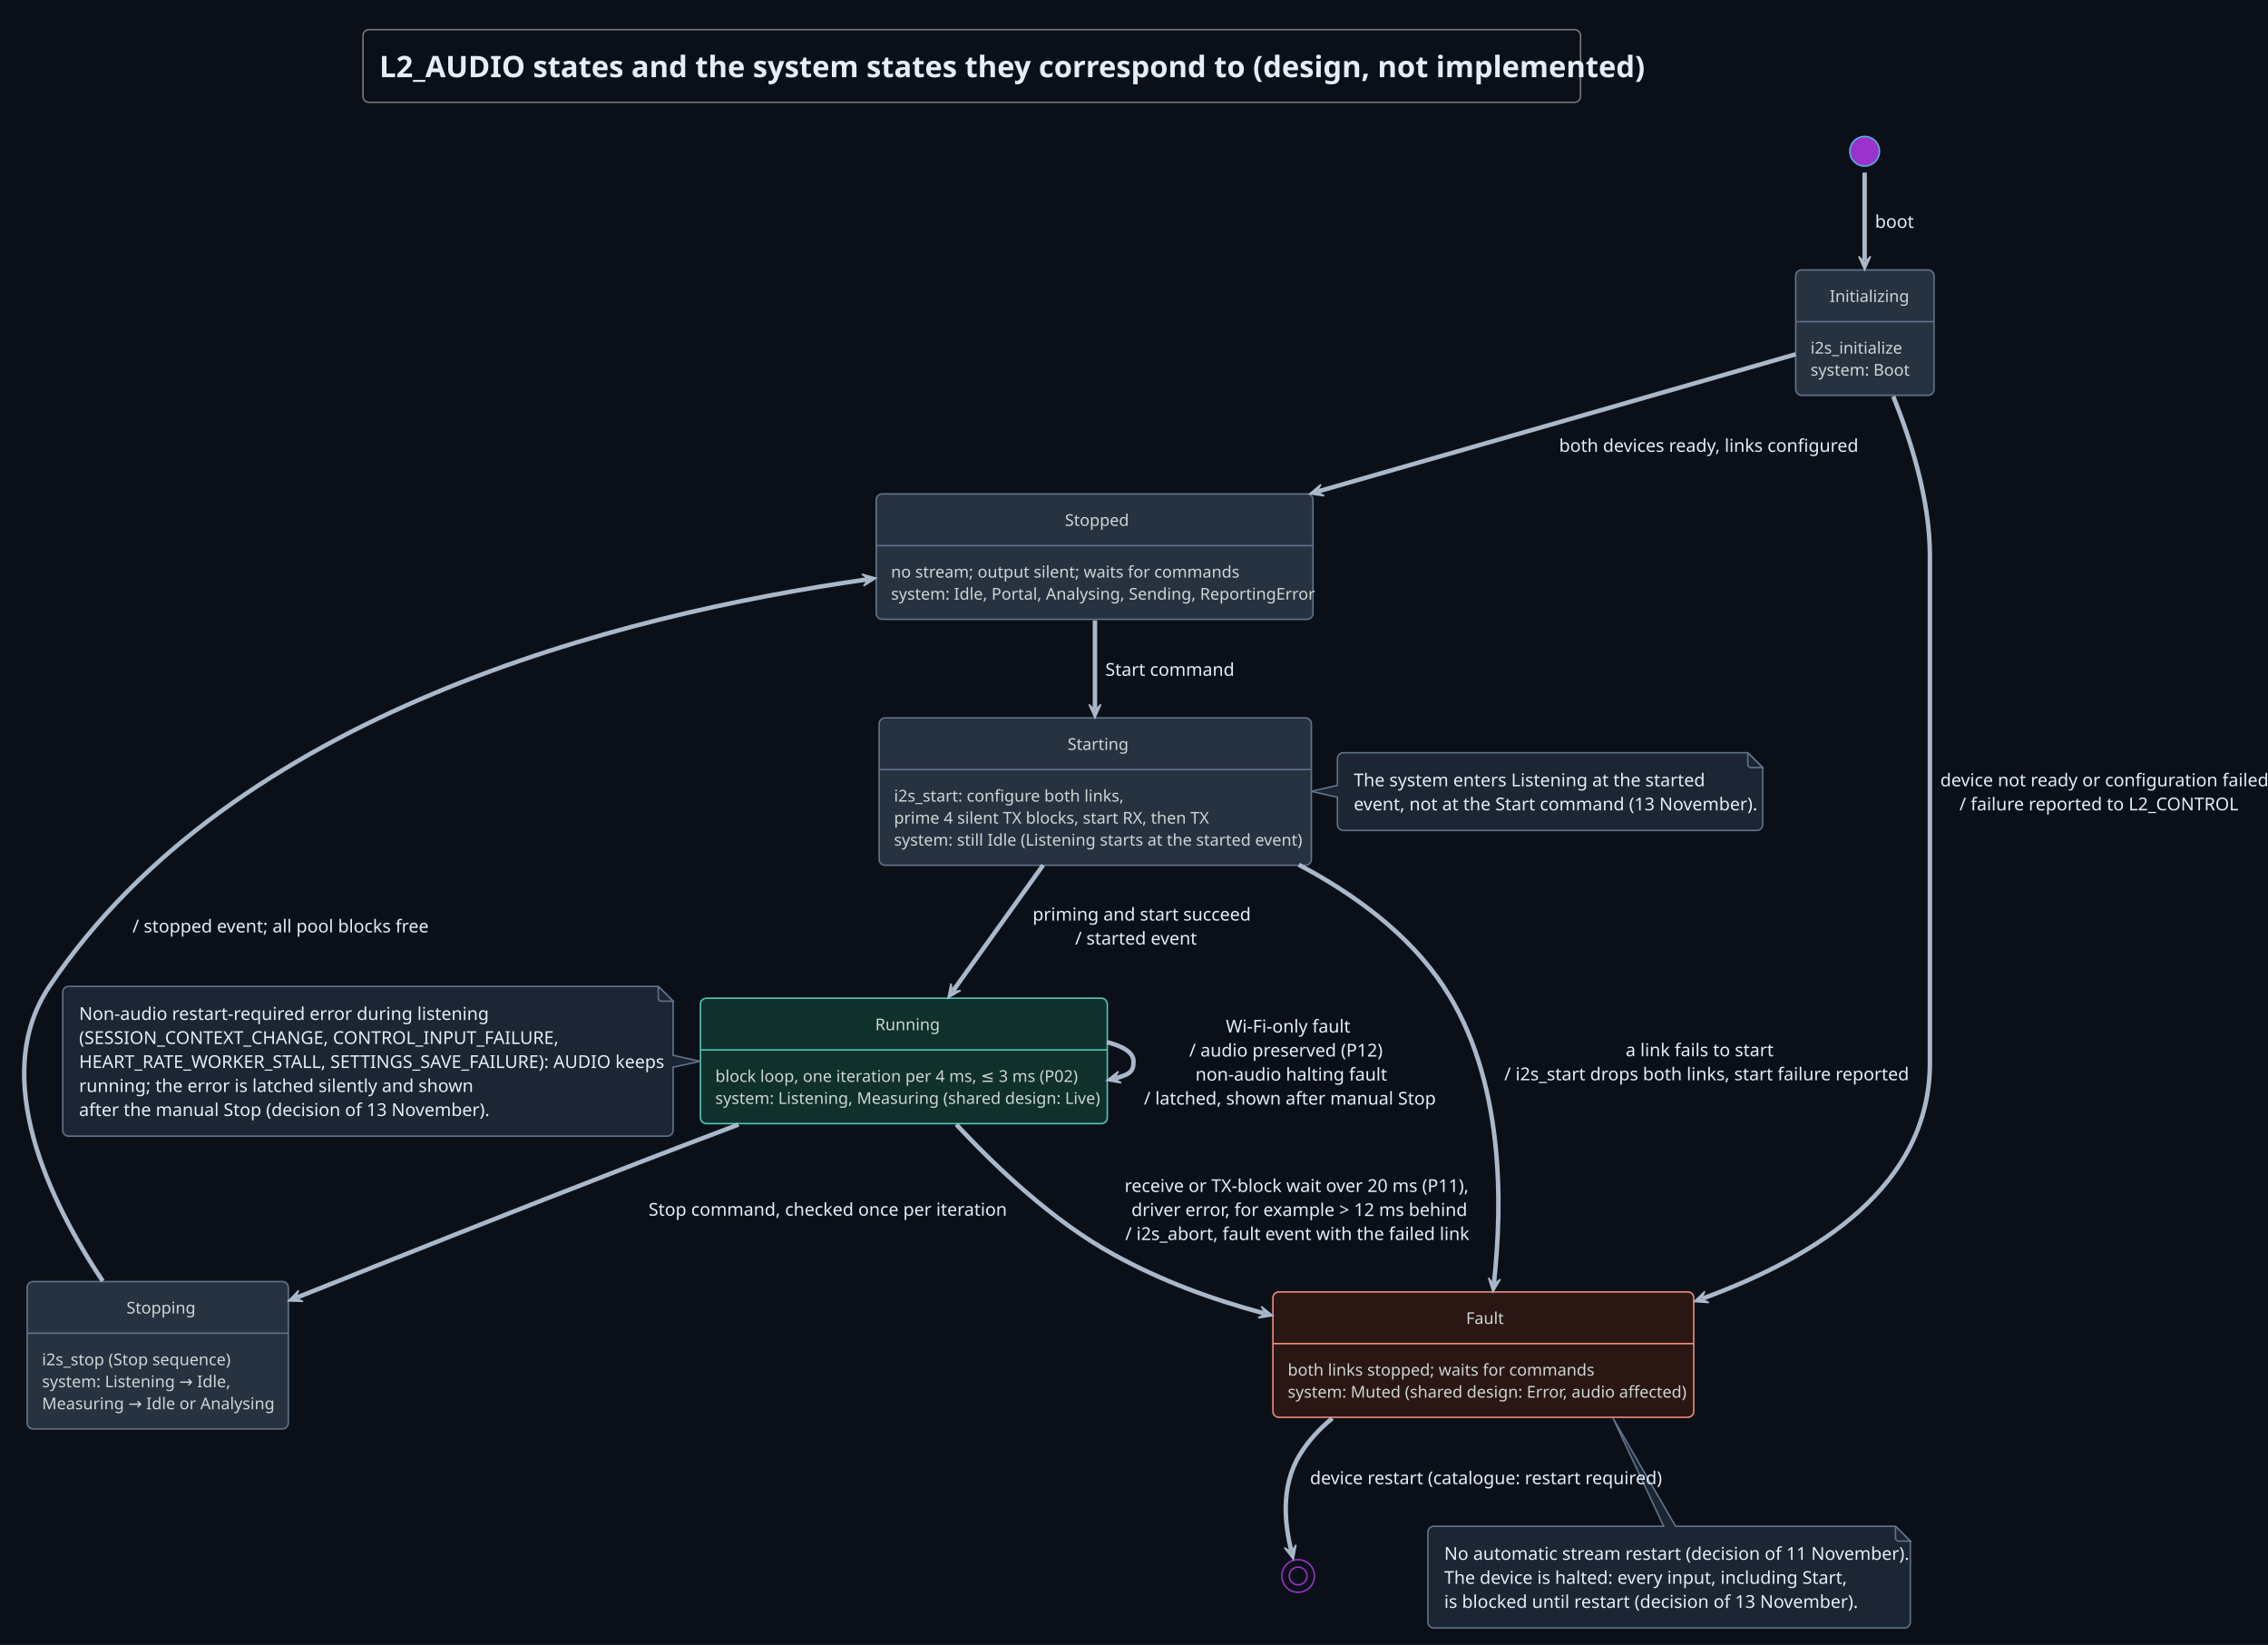
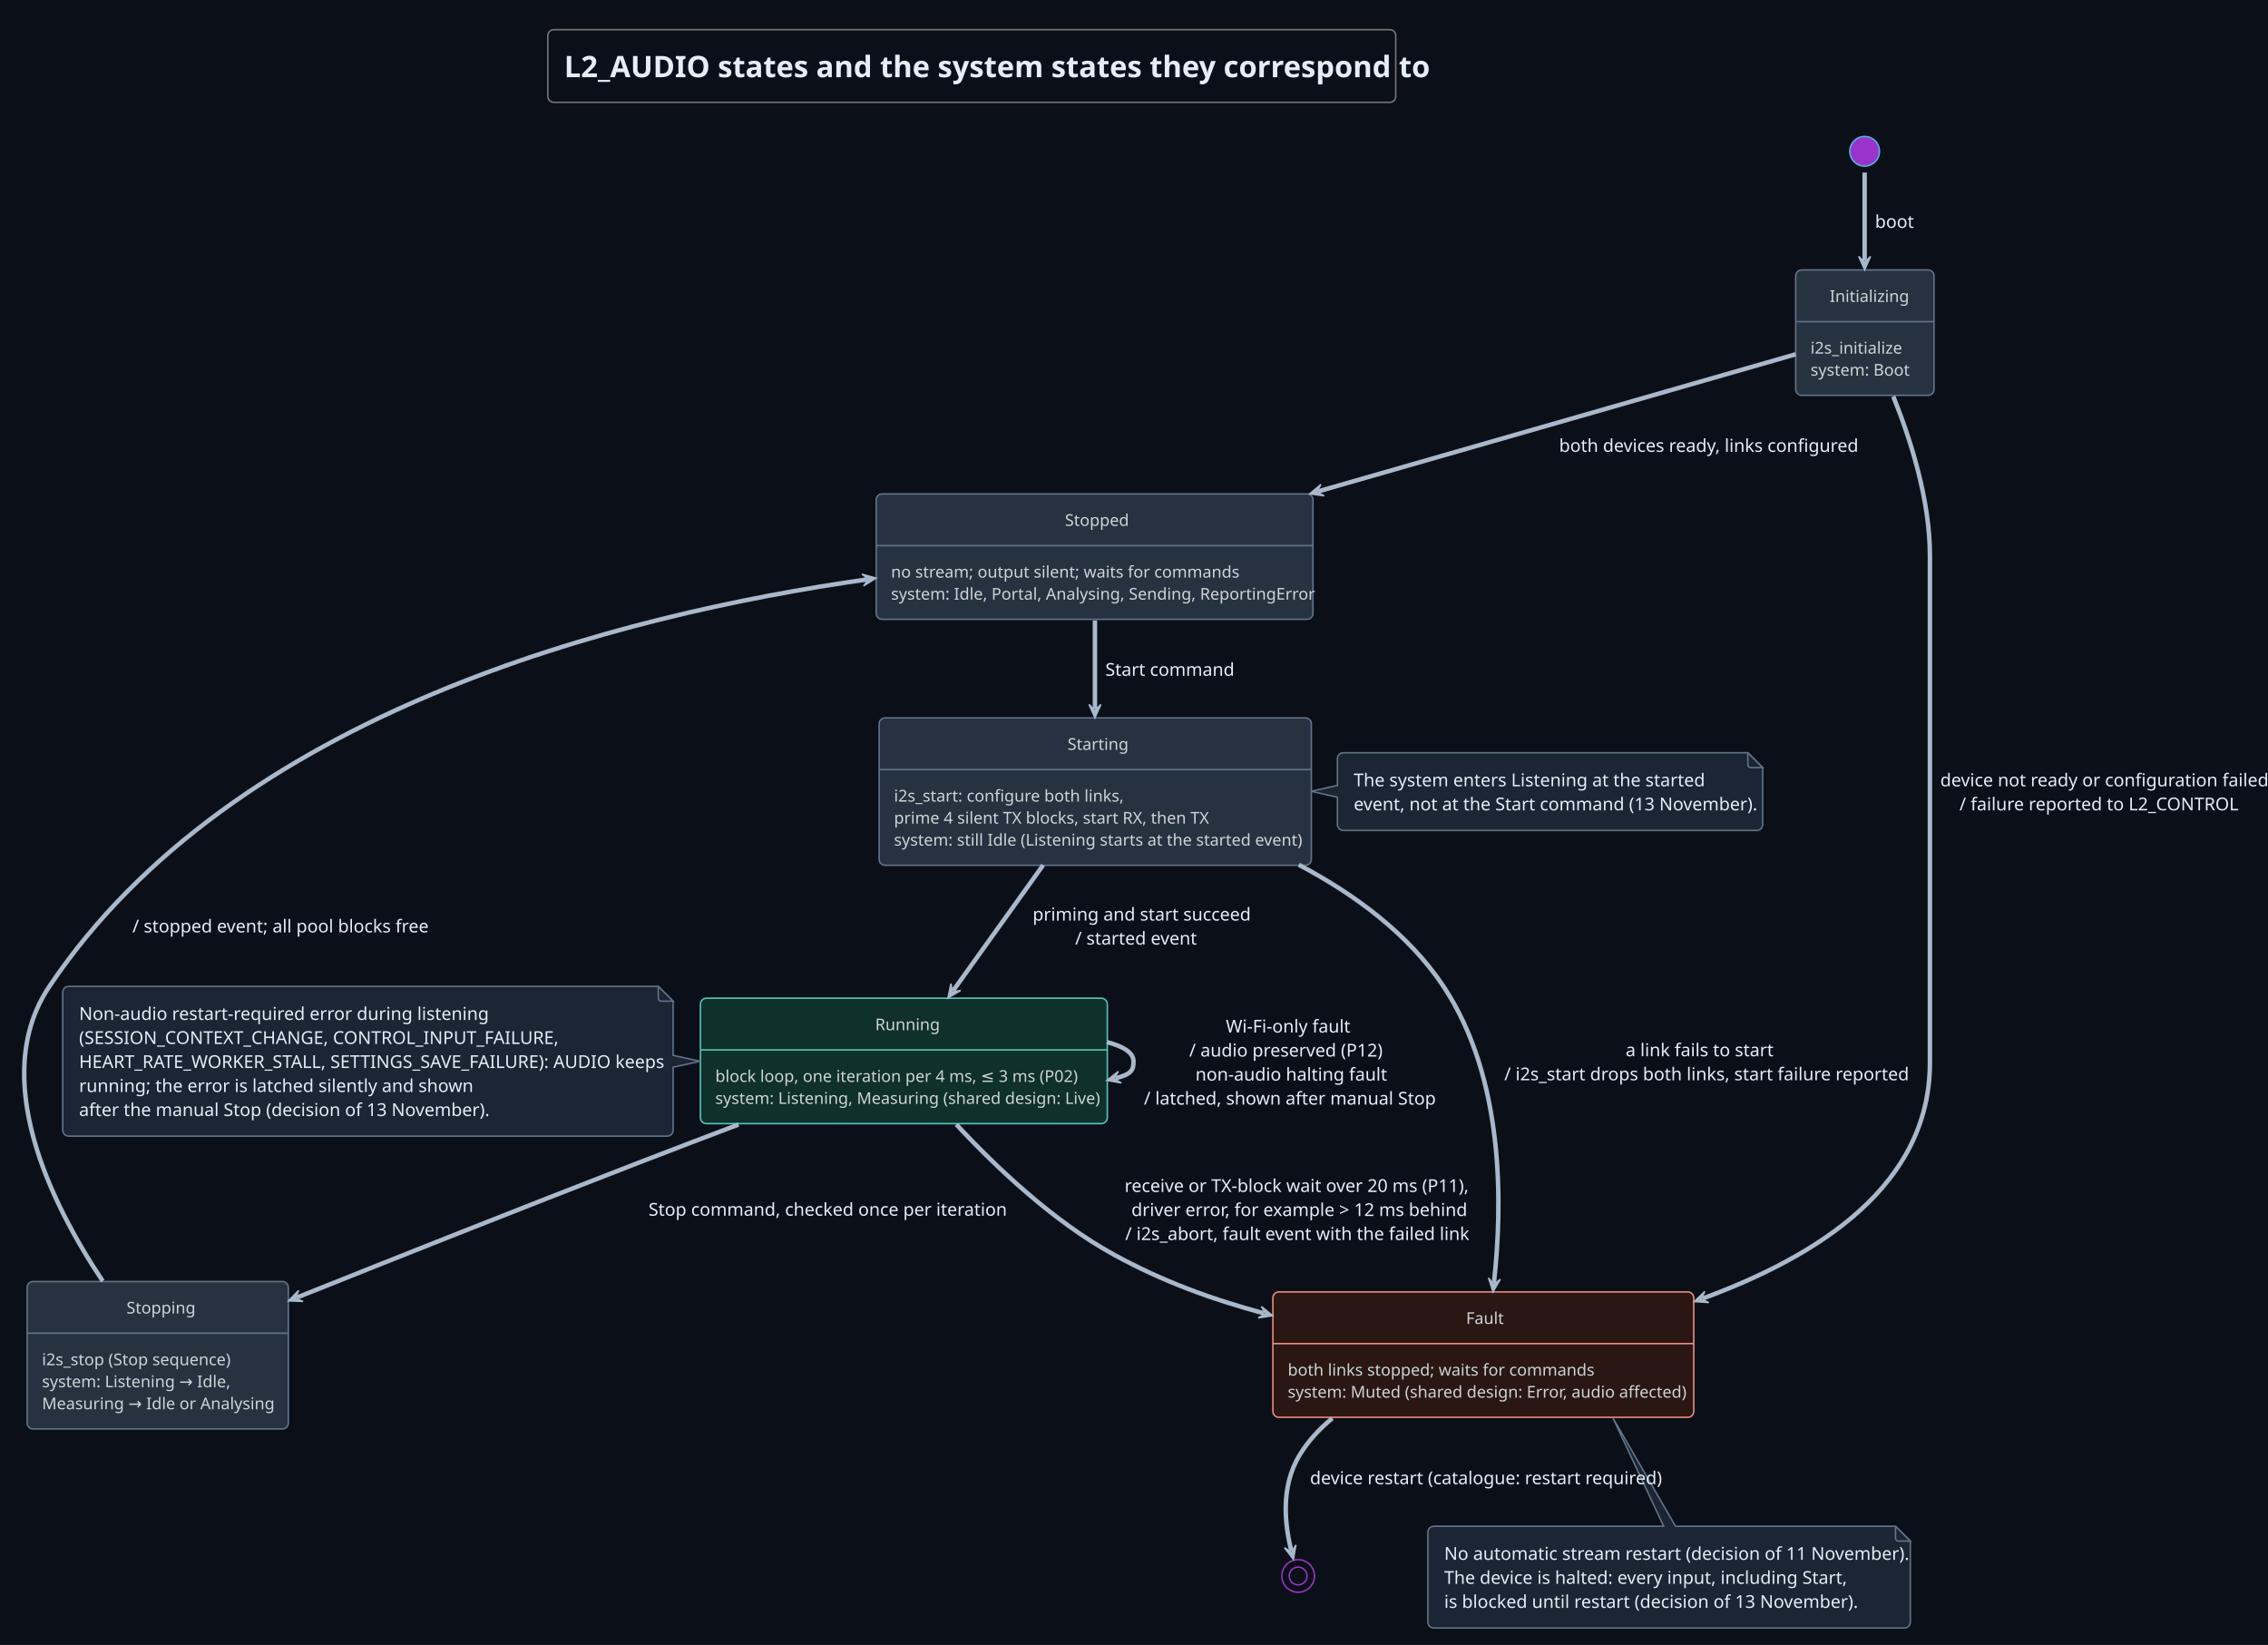
<svg xmlns="http://www.w3.org/2000/svg" contentStyleType="text/css" data-diagram-type="STATE" height="1155.208px" preserveAspectRatio="none" style="width:1593px;height:1155px;background:#0B1018;" version="1.1" viewBox="0 0 1593 1155" width="1593.75px" zoomAndPan="magnify">
  <defs />
  <g>
    <rect fill="#0B1018" height="1155.208" style="stroke:none;stroke-width:1.042;" width="1593.75" x="0" y="0" />
    <g class="title" data-source-line="26">
-       <rect fill="none" height="51.033" rx="4.167" ry="4.167" style="stroke:#777777;stroke-width:1.042;" width="855.172" x="254.966" y="20.833" />
-       <text fill="#E6EDF7" font-family="sans-serif" font-size="20.833" font-weight="bold" lengthAdjust="spacing" textLength="832.255" x="266.425" y="54.224">L2_AUDIO states and the system states they correspond to (design, not implemented)</text>
+       <rect fill="none" height="51.033" rx="4.167" ry="4.167" style="stroke:#777777;stroke-width:1.042;" width="595.548" x="384.778" y="20.833" />
+       <text fill="#E6EDF7" font-family="sans-serif" font-size="20.833" font-weight="bold" lengthAdjust="spacing" textLength="572.632" x="396.236" y="54.224">L2_AUDIO states and the system states they correspond to</text>
    </g>
    <g class="entity" data-qualified-name="Initializing" id="ent0002">
      <rect fill="#273241" height="88.059" rx="4.167" ry="4.167" style="stroke:#61738A;stroke-width:1.042;" width="97.169" x="1261.258" y="189.575" />
      <line style="stroke:#61738A;stroke-width:1.042;" x1="1261.258" x2="1358.427" y1="225.873" y2="225.873" />
      <text fill="#CDD5D5" font-family="sans-serif" font-size="11.458" lengthAdjust="spacing" textLength="49.414" x="1285.135" y="212.054">Initializing</text>
      <text fill="#CDD5D5" font-family="sans-serif" font-size="11.458" lengthAdjust="spacing" textLength="62.003" x="1271.674" y="248.352">i2s_initialize</text>
      <text fill="#CDD5D5" font-family="sans-serif" font-size="11.458" lengthAdjust="spacing" textLength="65.919" x="1271.674" y="263.816">system: Boot</text>
    </g>
    <g class="entity" data-qualified-name="Stopped" id="ent0003">
      <rect fill="#273241" height="88.059" rx="4.167" ry="4.167" style="stroke:#61738A;stroke-width:1.042;" width="306.787" x="615.424" y="346.867" />
      <line style="stroke:#61738A;stroke-width:1.042;" x1="615.424" x2="922.211" y1="383.164" y2="383.164" />
      <text fill="#CDD5D5" font-family="sans-serif" font-size="11.458" lengthAdjust="spacing" textLength="41.637" x="747.999" y="369.346">Stopped</text>
      <text fill="#CDD5D5" font-family="sans-serif" font-size="11.458" lengthAdjust="spacing" textLength="228.607" x="625.841" y="405.644">no stream; output silent; waits for commands</text>
      <text fill="#CDD5D5" font-family="sans-serif" font-size="11.458" lengthAdjust="spacing" textLength="275.537" x="625.841" y="421.108">system: Idle, Portal, Analysing, Sending, ReportingError</text>
    </g>
    <g class="entity" data-qualified-name="Starting" id="ent0004">
      <rect fill="#273241" height="103.524" rx="4.167" ry="4.167" style="stroke:#61738A;stroke-width:1.042;" width="303.565" x="617.508" y="504.159" />
      <line style="stroke:#61738A;stroke-width:1.042;" x1="617.508" x2="921.072" y1="540.456" y2="540.456" />
      <text fill="#CDD5D5" font-family="sans-serif" font-size="11.458" lengthAdjust="spacing" textLength="38.896" x="749.842" y="526.638">Starting</text>
      <text fill="#CDD5D5" font-family="sans-serif" font-size="11.458" lengthAdjust="spacing" textLength="152.875" x="627.924" y="562.935">i2s_start: configure both links,</text>
      <text fill="#CDD5D5" font-family="sans-serif" font-size="11.458" lengthAdjust="spacing" textLength="211.464" x="627.924" y="578.4">prime 4 silent TX blocks, start RX, then TX</text>
      <text fill="#CDD5D5" font-family="sans-serif" font-size="11.458" lengthAdjust="spacing" textLength="272.315" x="627.924" y="593.864">system: still Idle (Listening starts at the started event)</text>
    </g>
    <g class="entity" data-qualified-name="Running" id="ent0005">
      <rect fill="#10302B" height="88.059" rx="4.167" ry="4.167" style="stroke:#52C7B4;stroke-width:1.042;" width="285.762" x="491.987" y="701.034" />
      <line style="stroke:#52C7B4;stroke-width:1.042;" x1="491.987" x2="777.748" y1="737.331" y2="737.331" />
      <text fill="#CDD5D5" font-family="sans-serif" font-size="11.458" lengthAdjust="spacing" textLength="40.272" x="614.732" y="723.513">Running</text>
      <text fill="#CDD5D5" font-family="sans-serif" font-size="11.458" lengthAdjust="spacing" textLength="245.504" x="502.404" y="759.81">block loop, one iteration per 4 ms, ≤ 3 ms (P02)</text>
      <text fill="#CDD5D5" font-family="sans-serif" font-size="11.458" lengthAdjust="spacing" textLength="254.512" x="502.404" y="775.275">system: Listening, Measuring (shared design: Live)</text>
    </g>
    <g class="entity" data-qualified-name="Stopping" id="ent0006">
      <rect fill="#273241" height="103.524" rx="4.167" ry="4.167" style="stroke:#61738A;stroke-width:1.042;" width="183.453" x="19.07" y="899.992" />
      <line style="stroke:#61738A;stroke-width:1.042;" x1="19.07" x2="202.524" y1="936.289" y2="936.289" />
      <text fill="#CDD5D5" font-family="sans-serif" font-size="11.458" lengthAdjust="spacing" textLength="43.931" x="88.831" y="922.471">Stopping</text>
      <text fill="#CDD5D5" font-family="sans-serif" font-size="11.458" lengthAdjust="spacing" textLength="128.615" x="29.487" y="958.769">i2s_stop (Stop sequence)</text>
      <text fill="#CDD5D5" font-family="sans-serif" font-size="11.458" lengthAdjust="spacing" textLength="127.731" x="29.487" y="974.233">system: Listening → Idle,</text>
      <text fill="#CDD5D5" font-family="sans-serif" font-size="11.458" lengthAdjust="spacing" textLength="152.203" x="29.487" y="989.697">Measuring → Idle or Analysing</text>
    </g>
    <g class="entity" data-qualified-name="Fault" id="ent0007">
      <rect fill="#2A1714" height="88.059" rx="4.167" ry="4.167" style="stroke:#F08A7C;stroke-width:1.042;" width="295.575" x="894.07" y="907.284" />
      <line style="stroke:#F08A7C;stroke-width:1.042;" x1="894.07" x2="1189.645" y1="943.581" y2="943.581" />
      <text fill="#CDD5D5" font-family="sans-serif" font-size="11.458" lengthAdjust="spacing" textLength="24.248" x="1029.734" y="929.763">Fault</text>
      <text fill="#CDD5D5" font-family="sans-serif" font-size="11.458" lengthAdjust="spacing" textLength="200.924" x="904.487" y="966.06">both links stopped; waits for commands</text>
      <text fill="#CDD5D5" font-family="sans-serif" font-size="11.458" lengthAdjust="spacing" textLength="264.325" x="904.487" y="981.525">system: Muted (shared design: Error, audio affected)</text>
    </g>
    <g class="start_entity" data-qualified-name=".start." data-source-line="34" id="ent0002">
      <ellipse cx="1309.695" cy="106.242" fill="#9933CC" rx="10.417" ry="10.417" style="stroke:#55B2DE;stroke-width:1.042;" />
    </g>
    <g class="end_entity" data-qualified-name=".end." data-source-line="44" id="ent0013">
      <ellipse cx="911.779" cy="1106.763" fill="none" rx="11.458" ry="11.458" style="stroke:#9933CC;stroke-width:1.042;" />
      <ellipse cx="911.779" cy="1106.763" fill="none" rx="6.25" ry="6.25" style="stroke:#9933CC;stroke-width:1.042;" />
    </g>
    <g class="entity" data-qualified-name="GMN2" data-source-line="46" id="ent0003">
      <path d="M1002.924,1076.034 L1002.924,1139.144 A4.167,4.167 0 0 0 1007.091,1143.311 L1337.617,1143.311 A4.167,4.167 0 0 0 1341.783,1139.144 L1341.783,1082.284 L1331.367,1071.867 L1176.878,1071.867 L1132.979,995.997 L1168.544,1071.867 L1007.091,1071.867 A4.167,4.167 0 0 0 1002.924,1076.034" fill="#1B2533" style="stroke:#61738A;stroke-width:1.042;" />
      <path d="M1331.367,1071.867 L1331.367,1080.2 A2.083,2.083 0 0 0 1333.45,1082.284 L1341.783,1082.284 L1331.367,1071.867" fill="#1B2533" style="stroke:#61738A;stroke-width:1.042;" />
      <text fill="#E6EDF7" font-family="sans-serif" font-size="12.5" lengthAdjust="spacing" textLength="306.567" x="1014.383" y="1095.443">No automatic stream restart (decision of 11 November).</text>
      <text fill="#E6EDF7" font-family="sans-serif" font-size="12.5" lengthAdjust="spacing" textLength="265.344" x="1014.383" y="1112.313">The device is halted: every input, including Start,</text>
      <text fill="#E6EDF7" font-family="sans-serif" font-size="12.5" lengthAdjust="spacing" textLength="274.353" x="1014.383" y="1129.183">is blocked until restart (decision of 13 November).</text>
    </g>
    <g class="entity" data-qualified-name="GMN5" data-source-line="51" id="ent0006">
      <path d="M44.07,696.867 L44.07,793.717 A4.167,4.167 0 0 0 48.237,797.884 L468.618,797.884 A4.167,4.167 0 0 0 472.785,793.717 L472.785,749.471 L491.744,745.304 L472.785,741.138 L472.785,703.117 L462.368,692.7 L48.237,692.7 A4.167,4.167 0 0 0 44.07,696.867" fill="#1B2533" style="stroke:#61738A;stroke-width:1.042;" />
      <path d="M462.368,692.7 L462.368,701.034 A2.083,2.083 0 0 0 464.452,703.117 L472.785,703.117 L462.368,692.7" fill="#1B2533" style="stroke:#61738A;stroke-width:1.042;" />
      <text fill="#E6EDF7" font-family="sans-serif" font-size="12.5" lengthAdjust="spacing" textLength="259.57" x="55.529" y="716.276">Non-audio restart-required error during listening</text>
      <text fill="#E6EDF7" font-family="sans-serif" font-size="12.5" lengthAdjust="spacing" textLength="317.468" x="55.529" y="733.146">(SESSION_CONTEXT_CHANGE, CONTROL_INPUT_FAILURE,</text>
      <text fill="#E6EDF7" font-family="sans-serif" font-size="12.5" lengthAdjust="spacing" textLength="396.423" x="55.529" y="750.016">HEART_RATE_WORKER_STALL, SETTINGS_SAVE_FAILURE): AUDIO keeps</text>
      <text fill="#E6EDF7" font-family="sans-serif" font-size="12.5" lengthAdjust="spacing" textLength="255.847" x="55.529" y="766.886">running; the error is latched silently and shown</text>
      <text fill="#E6EDF7" font-family="sans-serif" font-size="12.5" lengthAdjust="spacing" textLength="271.362" x="55.529" y="783.756">after the manual Stop (decision of 13 November).</text>
    </g>
    <g class="entity" data-qualified-name="GMN8" data-source-line="58" id="ent0009">
      <path d="M939.383,532.804 L939.383,551.554 L920.846,555.721 L939.383,559.888 L939.383,579.045 A4.167,4.167 0 0 0 943.549,583.211 L1233.889,583.211 A4.167,4.167 0 0 0 1238.056,579.045 L1238.056,539.054 L1227.639,528.638 L943.549,528.638 A4.167,4.167 0 0 0 939.383,532.804" fill="#1B2533" style="stroke:#61738A;stroke-width:1.042;" />
      <path d="M1227.639,528.638 L1227.639,536.971 A2.083,2.083 0 0 0 1229.723,539.054 L1238.056,539.054 L1227.639,528.638" fill="#1B2533" style="stroke:#61738A;stroke-width:1.042;" />
      <text fill="#E6EDF7" font-family="sans-serif" font-size="12.5" lengthAdjust="spacing" textLength="232.178" x="950.841" y="552.213">The system enters Listening at the started</text>
      <text fill="#E6EDF7" font-family="sans-serif" font-size="12.5" lengthAdjust="spacing" textLength="266.382" x="950.841" y="569.084">event, not at the Start command (13 November).</text>
    </g>
    <g class="link" data-entity-1="ent0002" data-entity-2="ent0002" data-link-type="dependency" id="lnk3">
      <polygon fill="#A9B8CA" points="1309.695,189.433,1313.862,180.058,1309.695,184.224,1305.528,180.058,1309.695,189.433" style="stroke:#A9B8CA;stroke-width:1.042;" />
      <path d="M1309.695,121.203 C1309.695,136.831 1309.695,158.956 1309.695,183.183" fill="none" style="stroke:#A9B8CA;stroke-width:3.125;" />
      <text fill="#E6EDF7" font-family="sans-serif" font-size="12.5" lengthAdjust="spacing" textLength="24.206" x="1316.987" y="160.026">boot</text>
    </g>
    <g class="link" data-entity-1="ent0002" data-entity-2="ent0003" data-link-type="dependency" id="lnk4">
      <polygon fill="#A9B8CA" points="919.911,346.791,930.071,348.209,924.917,345.354,927.772,340.199,919.911,346.791" style="stroke:#A9B8CA;stroke-width:1.042;" />
      <path d="M1261.243,248.798 C1185.175,270.636 1040.594,312.144 925.918,345.067" fill="none" style="stroke:#A9B8CA;stroke-width:3.125;" />
      <text fill="#E6EDF7" font-family="sans-serif" font-size="12.5" lengthAdjust="spacing" textLength="195.715" x="1095.112" y="317.318">both devices ready, links configured</text>
    </g>
    <g class="link" data-entity-1="ent0002" data-entity-2="ent0007" data-link-type="dependency" id="lnk5">
      <polygon fill="#A9B8CA" points="1190.035,914.072,1200.272,914.753,1194.925,912.277,1197.401,906.93,1190.035,914.072" style="stroke:#A9B8CA;stroke-width:1.042;" />
      <path d="M1329.798,278.371 C1342.113,308.946 1355.528,351.183 1355.528,390.096 C1355.528,390.096 1355.528,390.096 1355.528,746.346 C1355.528,832.577 1277.085,882.124 1195.902,911.918" fill="none" style="stroke:#A9B8CA;stroke-width:3.125;" />
      <text fill="#E6EDF7" font-family="sans-serif" font-size="12.5" lengthAdjust="spacing" textLength="211.414" x="1362.82" y="552.213">device not ready or configuration failed</text>
      <text fill="#E6EDF7" font-family="sans-serif" font-size="12.5" lengthAdjust="spacing" textLength="184.509" x="1376.272" y="569.084">/ failure reported to L2_CONTROL</text>
    </g>
    <g class="link" data-entity-1="ent0003" data-entity-2="ent0004" data-link-type="dependency" id="lnk6">
      <polygon fill="#A9B8CA" points="769.07,504.099,773.237,494.724,769.07,498.89,764.904,494.724,769.07,504.099" style="stroke:#A9B8CA;stroke-width:1.042;" />
      <path d="M769.07,435.726 C769.07,456.785 769.07,475.936 769.07,497.849" fill="none" style="stroke:#A9B8CA;stroke-width:3.125;" />
      <text fill="#E6EDF7" font-family="sans-serif" font-size="12.5" lengthAdjust="spacing" textLength="83.63" x="776.362" y="474.609">Start command</text>
    </g>
    <g class="link" data-entity-1="ent0004" data-entity-2="ent0005" data-link-type="dependency" id="lnk7">
      <polygon fill="#A9B8CA" points="665.842,700.802,674.69,695.609,668.876,696.568,667.917,690.755,665.842,700.802" style="stroke:#A9B8CA;stroke-width:1.042;" />
      <path d="M732.706,607.503 C711.798,636.677 689.446,667.866 669.483,695.722" fill="none" style="stroke:#A9B8CA;stroke-width:3.125;" />
      <text fill="#E6EDF7" font-family="sans-serif" font-size="12.5" lengthAdjust="spacing" textLength="142.041" x="725.32" y="646.484">priming and start succeed</text>
      <text fill="#E6EDF7" font-family="sans-serif" font-size="12.5" lengthAdjust="spacing" textLength="82.373" x="755.154" y="663.355">/ started event</text>
    </g>
    <g class="link" data-entity-1="ent0004" data-entity-2="ent0007" data-link-type="dependency" id="lnk8">
      <polygon fill="#A9B8CA" points="1048.626,907.245,1053.794,898.382,1049.196,902.067,1045.511,897.47,1048.626,907.245" style="stroke:#A9B8CA;stroke-width:1.042;" />
      <path d="M912.233,607.29 C951.169,627.871 989.317,655.751 1013.862,692.7 C1056.961,757.582 1055.338,846.298 1049.31,901.032" fill="none" style="stroke:#A9B8CA;stroke-width:3.125;" />
      <text fill="#E6EDF7" font-family="sans-serif" font-size="12.5" lengthAdjust="spacing" textLength="99.597" x="1141.818" y="741.797">a link fails to start</text>
      <text fill="#E6EDF7" font-family="sans-serif" font-size="12.5" lengthAdjust="spacing" textLength="270.093" x="1056.57" y="758.667">/ i2s_start drops both links, start failure reported</text>
    </g>
    <g class="link" data-entity-1="ent0005" data-entity-2="ent0006" data-link-type="dependency" id="lnk9">
      <polygon fill="#A9B8CA" points="202.607,913.589,212.859,913.975,207.442,911.654,209.763,906.238,202.607,913.589" style="stroke:#A9B8CA;stroke-width:1.042;" />
      <path d="M518.703,789.738 C495.344,798.574 470.985,807.859 448.237,816.659 C364.904,848.893 276.182,884.148 208.41,911.267" fill="none" style="stroke:#A9B8CA;stroke-width:3.125;" />
      <text fill="#E6EDF7" font-family="sans-serif" font-size="12.5" lengthAdjust="spacing" textLength="234.9" x="455.529" y="853.776">Stop command, checked once per iteration</text>
    </g>
    <g class="link" data-entity-1="ent0006" data-entity-2="ent0003" data-link-type="dependency" id="lnk10">
      <polygon fill="#A9B8CA" points="615.291,406.014,605.422,403.211,610.135,406.748,606.597,411.461,615.291,406.014" style="stroke:#A9B8CA;stroke-width:1.042;" />
      <path d="M72.141,899.677 C35.509,844.714 -8.089,756.437 34.695,692.7 C163.971,500.116 434.688,431.743 609.104,406.895" fill="none" style="stroke:#A9B8CA;stroke-width:3.125;" />
      <text fill="#E6EDF7" font-family="sans-serif" font-size="12.5" lengthAdjust="spacing" textLength="198.95" x="93.028" y="654.818">/ stopped event; all pool blocks free</text>
    </g>
    <g class="link" data-entity-1="ent0005" data-entity-2="ent0007" data-link-type="dependency" id="lnk11">
      <polygon fill="#A9B8CA" points="893.912,923.967,885.951,917.495,888.884,922.606,883.774,925.539,893.912,923.967" style="stroke:#A9B8CA;stroke-width:1.042;" />
      <path d="M671.688,789.644 C699.393,819.478 739.763,857.823 782.612,881.242 C816.762,899.907 850.197,912.132 887.879,922.334" fill="none" style="stroke:#A9B8CA;stroke-width:3.125;" />
      <text fill="#E6EDF7" font-family="sans-serif" font-size="12.5" lengthAdjust="spacing" textLength="230.969" x="789.904" y="837.109">receive or TX-block wait over 20 ms (P11),</text>
      <text fill="#E6EDF7" font-family="sans-serif" font-size="12.5" lengthAdjust="spacing" textLength="221.435" x="794.67" y="853.98">driver error, for example &gt; 12 ms behind</text>
      <text fill="#E6EDF7" font-family="sans-serif" font-size="12.5" lengthAdjust="spacing" textLength="230.151" x="790.312" y="870.85">/ i2s_abort, fault event with the failed link</text>
    </g>
    <g class="link" data-entity-1="ent0005" data-entity-2="ent0005" data-link-type="dependency" id="lnk12">
      <polygon fill="#A9B8CA" points="777.457,758.758,787.568,760.493,782.505,757.478,785.52,752.415,777.457,758.758" style="stroke:#A9B8CA;stroke-width:1.042;" />
      <path d="M777.457,731.85 C788.999,734.777 796.154,739.262 796.154,745.304 C796.154,751.347 795.057,754.295 783.515,757.222" fill="none" style="stroke:#A9B8CA;stroke-width:3.125;" />
      <text fill="#E6EDF7" font-family="sans-serif" font-size="12.5" lengthAdjust="spacing" textLength="79.382" x="860.983" y="725.13">Wi-Fi-only fault</text>
      <text fill="#E6EDF7" font-family="sans-serif" font-size="12.5" lengthAdjust="spacing" textLength="130.823" x="835.263" y="742">/ audio preserved (P12)</text>
      <text fill="#E6EDF7" font-family="sans-serif" font-size="12.5" lengthAdjust="spacing" textLength="122.046" x="839.651" y="758.87">non-audio halting fault</text>
      <text fill="#E6EDF7" font-family="sans-serif" font-size="12.5" lengthAdjust="spacing" textLength="194.458" x="803.445" y="775.741">/ latched, shown after manual Stop</text>
    </g>
    <g class="link" data-entity-1="ent0007" data-entity-2="ent0013" data-link-type="dependency" id="lnk14">
      <polygon fill="#A9B8CA" points="908.431,1095.045,910.255,1084.95,907.196,1089.986,902.16,1086.926,908.431,1095.045" style="stroke:#A9B8CA;stroke-width:1.042;" />
      <path d="M935.793,996.003 C926.778,1003.401 918.826,1011.969 912.82,1021.867 C898.98,1044.676 902.708,1071.598 906.949,1088.974" fill="none" style="stroke:#A9B8CA;stroke-width:3.125;" />
      <text fill="#E6EDF7" font-family="sans-serif" font-size="12.5" lengthAdjust="spacing" textLength="230.383" x="920.112" y="1042.318">device restart (catalogue: restart required)</text>
    </g>
  </g>
</svg>
